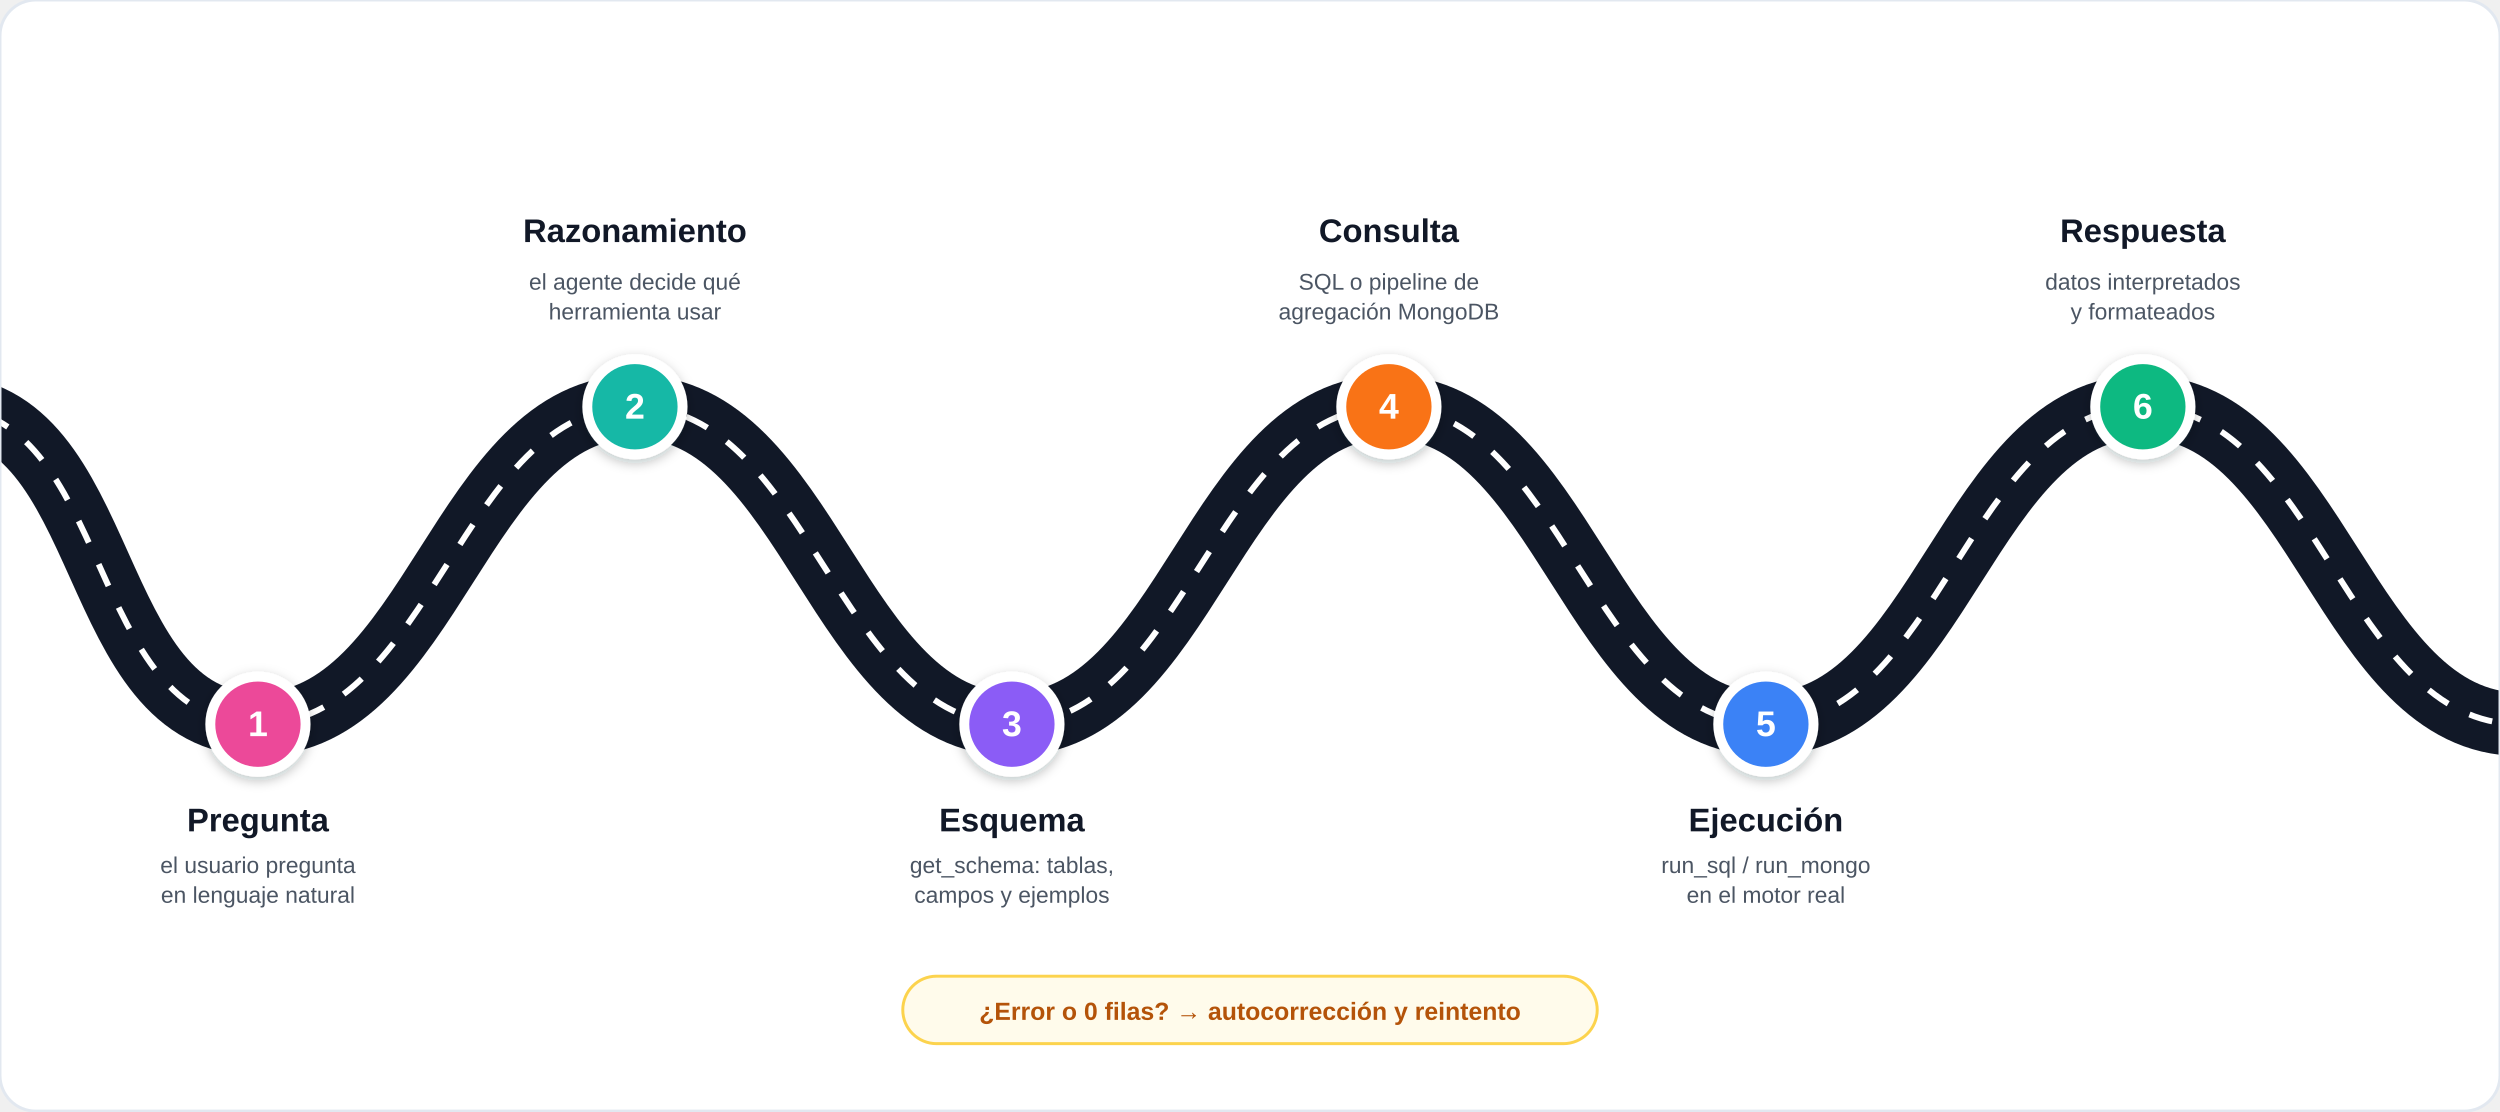
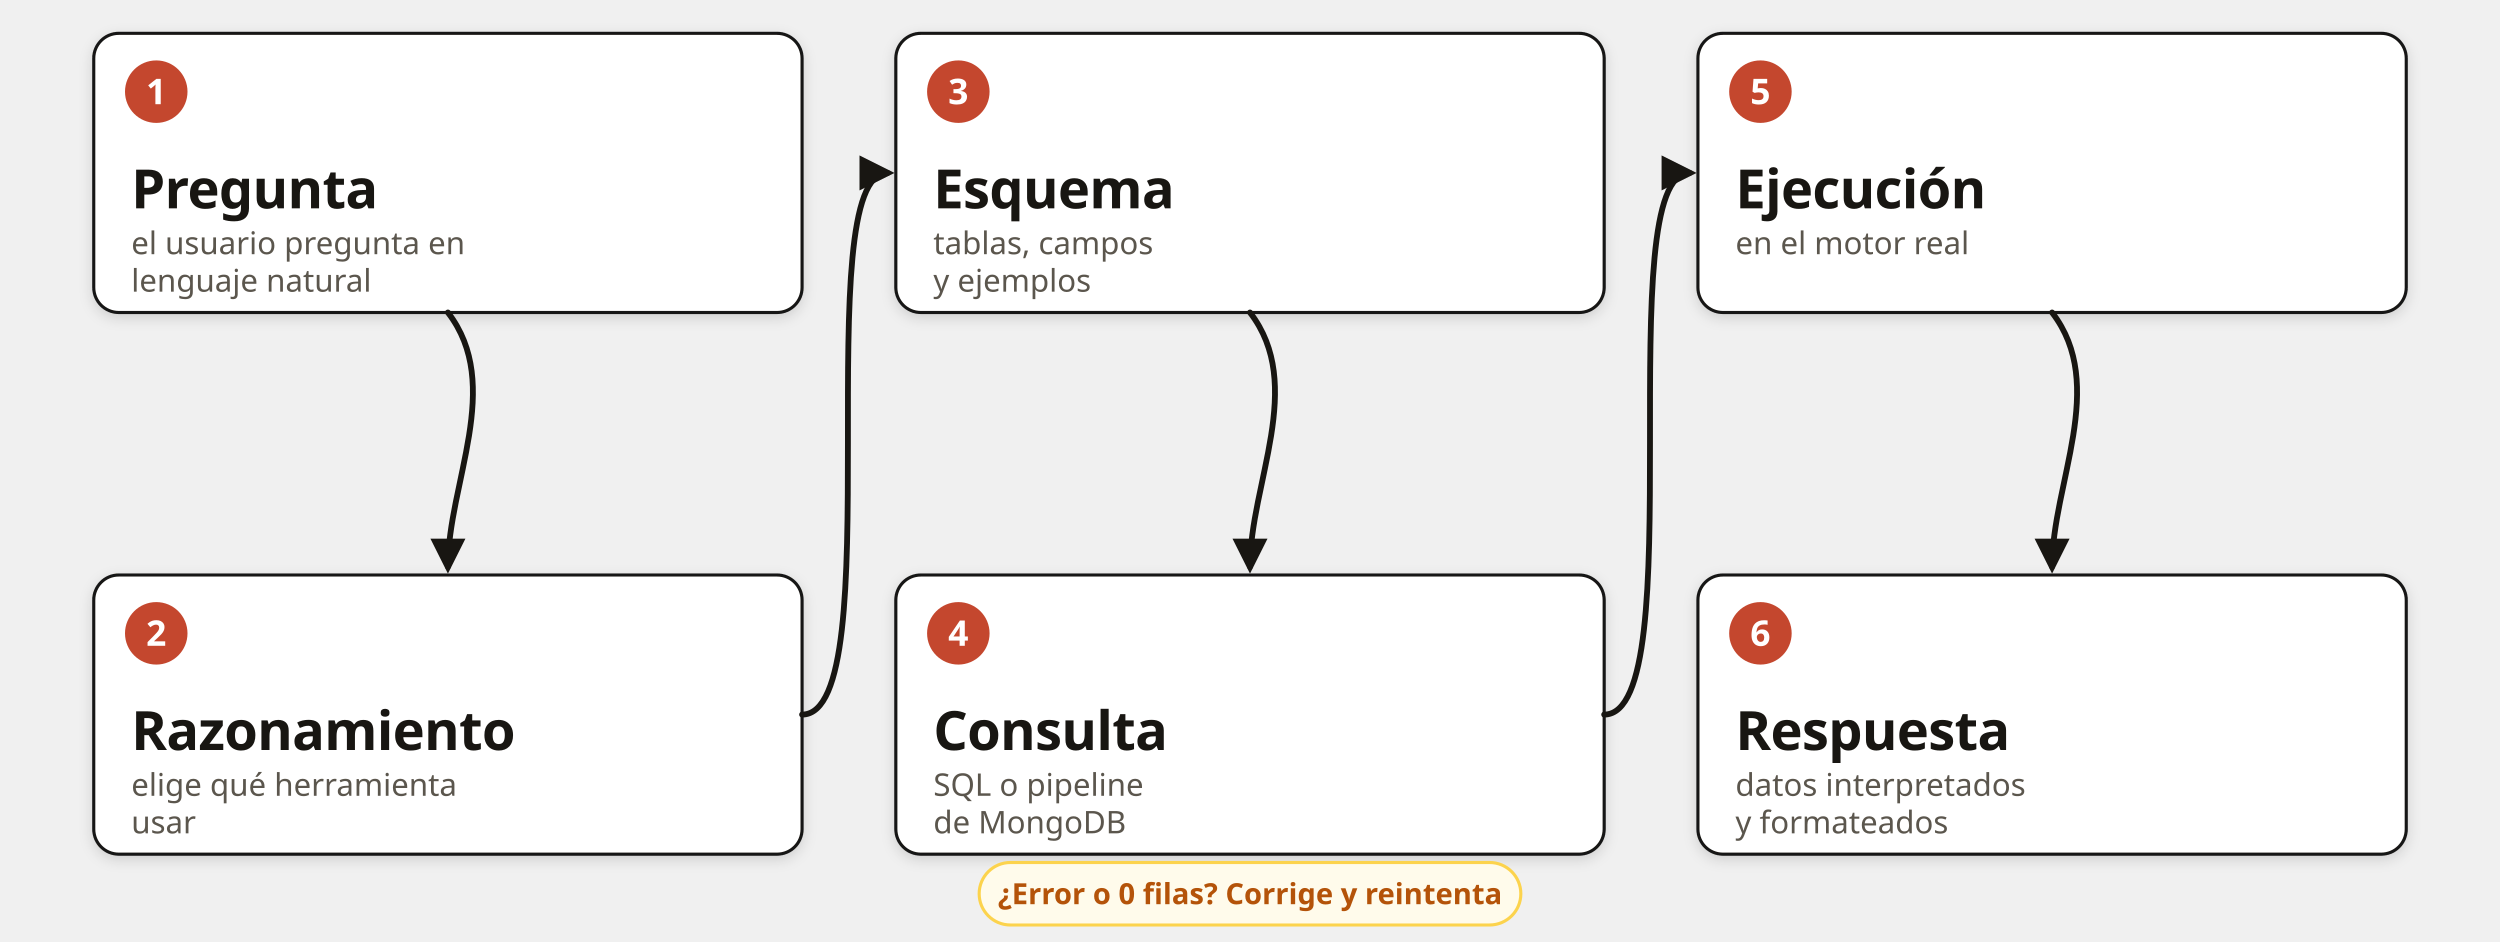
- <svg xmlns="http://www.w3.org/2000/svg" viewBox="0 0 1260 560" width="1260" height="560" role="img" aria-labelledby="tituloFlujo">
+ <svg xmlns="http://www.w3.org/2000/svg" viewBox="0 0 1200 452" width="1200" height="452" role="img" aria-labelledby="tituloFlujo descFlujo">
  <defs>
-     <clipPath id="marco">
-       <rect x="0" y="0" width="1260" height="560" rx="18" />
-     </clipPath>
-     <filter id="sombraHito" x="-40%" y="-40%" width="180%" height="180%">
-       <feDropShadow dx="0" dy="2" stdDeviation="3" flood-color="#0f172a" flood-opacity="0.25" />
+     <filter id="sombraCaja" x="-30%" y="-30%" width="160%" height="160%">
+       <feDropShadow dx="0" dy="2" stdDeviation="3" flood-color="#181612" flood-opacity="0.14" />
    </filter>
+     <marker id="punta" viewBox="0 0 10 10" refX="8" refY="5" markerWidth="6" markerHeight="6" orient="auto">
+       <path d="M0 0 L10 5 L0 10 Z" fill="#181612" />
+     </marker>
    <style>
-       .hito    { font-family: 'Segoe UI', 'Helvetica Neue', Arial, sans-serif; font-size: 18px; font-weight: 700; fill: #ffffff; }
-       .titulo  { font-family: 'Segoe UI', 'Helvetica Neue', Arial, sans-serif; font-size: 16.5px; font-weight: 700; fill: #111827; }
-       .desc    { font-family: 'Segoe UI', 'Helvetica Neue', Arial, sans-serif; font-size: 11.5px; fill: #4b5563; }
-       .nota    { font-family: 'Segoe UI', 'Helvetica Neue', Arial, sans-serif; font-size: 12.5px; font-weight: 600; fill: #b45309; }
+       .caja   { fill: #ffffff; stroke: #181612; stroke-width: 1.5; }
+       .num    { font-family: 'Segoe UI', system-ui, sans-serif; font-size: 17px; font-weight: 700; fill: #ffffff; }
+       .tit    { font-family: 'Segoe UI', system-ui, sans-serif; font-size: 26px; font-weight: 700; fill: #181612; letter-spacing: -.3px; }
+       .det    { font-family: 'Segoe UI', system-ui, sans-serif; font-size: 15px; fill: #5b564d; }
+       .flecha { fill: none; stroke: #181612; stroke-width: 2.8; stroke-linecap: round; }
+       .nota   { font-family: 'Segoe UI', system-ui, sans-serif; font-size: 14px; font-weight: 600; fill: #b45309; }
    </style>
  </defs>
-   <rect x="0" y="0" width="1260" height="560" rx="18" fill="#ffffff" />
-   <g clip-path="url(#marco)">
-     <path d="M -30 205 C 58 205, 42 365, 130 365 C 218 365, 232 205, 320 205 C 408 205, 422 365, 510 365 C 598 365, 612 205, 700 205 C 788 205, 802 365, 890 365 C 978 365, 992 205, 1080 205 C 1168 205, 1182 365, 1270 365" fill="none" stroke="#111827" stroke-width="32" stroke-linecap="round" />
-     <path d="M -30 205 C 58 205, 42 365, 130 365 C 218 365, 232 205, 320 205 C 408 205, 422 365, 510 365 C 598 365, 612 205, 700 205 C 788 205, 802 365, 890 365 C 978 365, 992 205, 1080 205 C 1168 205, 1182 365, 1270 365" fill="none" stroke="#ffffff" stroke-width="3" stroke-dasharray="12 12" stroke-linecap="butt" />
+   <g filter="url(#sombraCaja)">
+     <rect class="caja" x="45" y="16" width="340" height="134" rx="12" />
+     <rect class="caja" x="430" y="16" width="340" height="134" rx="12" />
+     <rect class="caja" x="815" y="16" width="340" height="134" rx="12" />
+     <rect class="caja" x="45" y="276" width="340" height="134" rx="12" />
+     <rect class="caja" x="430" y="276" width="340" height="134" rx="12" />
+     <rect class="caja" x="815" y="276" width="340" height="134" rx="12" />
  </g>
-   <g filter="url(#sombraHito)">
-     <circle cx="130" cy="365" r="24" fill="#ec4899" stroke="#ffffff" stroke-width="5" />
-     <circle cx="320" cy="205" r="24" fill="#14b8a6" stroke="#ffffff" stroke-width="5" />
-     <circle cx="510" cy="365" r="24" fill="#8b5cf6" stroke="#ffffff" stroke-width="5" />
-     <circle cx="700" cy="205" r="24" fill="#f97316" stroke="#ffffff" stroke-width="5" />
-     <circle cx="890" cy="365" r="24" fill="#3b82f6" stroke="#ffffff" stroke-width="5" />
-     <circle cx="1080" cy="205" r="24" fill="#10b981" stroke="#ffffff" stroke-width="5" />
+   <g>
+     <circle cx="75" cy="44" r="15" fill="#c4472e" />
+     <text class="num" x="75" y="50" text-anchor="middle">1</text>
+     <circle cx="460" cy="44" r="15" fill="#c4472e" />
+     <text class="num" x="460" y="50" text-anchor="middle">3</text>
+     <circle cx="845" cy="44" r="15" fill="#c4472e" />
+     <text class="num" x="845" y="50" text-anchor="middle">5</text>
+     <circle cx="75" cy="304" r="15" fill="#c4472e" />
+     <text class="num" x="75" y="310" text-anchor="middle">2</text>
+     <circle cx="460" cy="304" r="15" fill="#c4472e" />
+     <text class="num" x="460" y="310" text-anchor="middle">4</text>
+     <circle cx="845" cy="304" r="15" fill="#c4472e" />
+     <text class="num" x="845" y="310" text-anchor="middle">6</text>
  </g>
-   <g class="hito" text-anchor="middle">
-     <text x="130" y="371">1</text>
-     <text x="320" y="211">2</text>
-     <text x="510" y="371">3</text>
-     <text x="700" y="211">4</text>
-     <text x="890" y="371">5</text>
-     <text x="1080" y="211">6</text>
+   <g>
+     <text class="tit" x="63" y="100">Pregunta</text>
+     <text class="det" x="63" y="122">el usuario pregunta en</text>
+     <text class="det" x="63" y="140">lenguaje natural</text>
+     <text class="tit" x="448" y="100">Esquema</text>
+     <text class="det" x="448" y="122">tablas, campos</text>
+     <text class="det" x="448" y="140">y ejemplos</text>
+     <text class="tit" x="833" y="100">Ejecución</text>
+     <text class="det" x="833" y="122">en el motor real</text>
+     <text class="tit" x="63" y="360">Razonamiento</text>
+     <text class="det" x="63" y="382">elige qué herramienta</text>
+     <text class="det" x="63" y="400">usar</text>
+     <text class="tit" x="448" y="360">Consulta</text>
+     <text class="det" x="448" y="382">SQL o pipeline</text>
+     <text class="det" x="448" y="400">de MongoDB</text>
+     <text class="tit" x="833" y="360">Respuesta</text>
+     <text class="det" x="833" y="382">datos interpretados</text>
+     <text class="det" x="833" y="400">y formateados</text>
  </g>
-   <text class="titulo" x="130" y="419" text-anchor="middle">Pregunta</text>
-   <text class="desc" x="130" y="440" text-anchor="middle">el usuario pregunta</text>
-   <text class="desc" x="130" y="455" text-anchor="middle">en lenguaje natural</text>
-   <text class="titulo" x="320" y="122" text-anchor="middle">Razonamiento</text>
-   <text class="desc" x="320" y="146" text-anchor="middle">el agente decide qué</text>
-   <text class="desc" x="320" y="161" text-anchor="middle">herramienta usar</text>
-   <text class="titulo" x="510" y="419" text-anchor="middle">Esquema</text>
-   <text class="desc" x="510" y="440" text-anchor="middle">get_schema: tablas,</text>
-   <text class="desc" x="510" y="455" text-anchor="middle">campos y ejemplos</text>
-   <text class="titulo" x="700" y="122" text-anchor="middle">Consulta</text>
-   <text class="desc" x="700" y="146" text-anchor="middle">SQL o pipeline de</text>
-   <text class="desc" x="700" y="161" text-anchor="middle">agregación MongoDB</text>
-   <text class="titulo" x="890" y="419" text-anchor="middle">Ejecución</text>
-   <text class="desc" x="890" y="440" text-anchor="middle">run_sql / run_mongo</text>
-   <text class="desc" x="890" y="455" text-anchor="middle">en el motor real</text>
-   <text class="titulo" x="1080" y="122" text-anchor="middle">Respuesta</text>
-   <text class="desc" x="1080" y="146" text-anchor="middle">datos interpretados</text>
-   <text class="desc" x="1080" y="161" text-anchor="middle">y formateados</text>
-   <rect x="455" y="492" width="350" height="34" rx="17" fill="#fffbeb" stroke="#fcd34d" stroke-width="1.5" />
-   <text class="nota" x="630" y="514" text-anchor="middle">¿Error o 0 filas? → autocorrección y reintento</text>
-   <rect x="0" y="0" width="1260" height="560" rx="18" fill="none" stroke="#e2e8f0" stroke-width="1.5" />
+   <g>
+     <path class="flecha" marker-end="url(#punta)" d="M215 150 C242 185, 215 232, 215 272" />
+     <path class="flecha" marker-end="url(#punta)" d="M385 343 C428 343, 387 83, 426 83" />
+     <path class="flecha" marker-end="url(#punta)" d="M600 150 C627 185, 600 232, 600 272" />
+     <path class="flecha" marker-end="url(#punta)" d="M770 343 C813 343, 772 83, 811 83" />
+     <path class="flecha" marker-end="url(#punta)" d="M985 150 C1012 185, 985 232, 985 272" />
+   </g>
+   <g>
+     <rect x="470" y="414" width="260" height="30" rx="15" fill="#fffbeb" stroke="#fcd34d" stroke-width="1.5" />
+     <text class="nota" x="600" y="434" text-anchor="middle">¿Error o 0 filas? Corrige y reintenta</text>
+   </g>
</svg>
